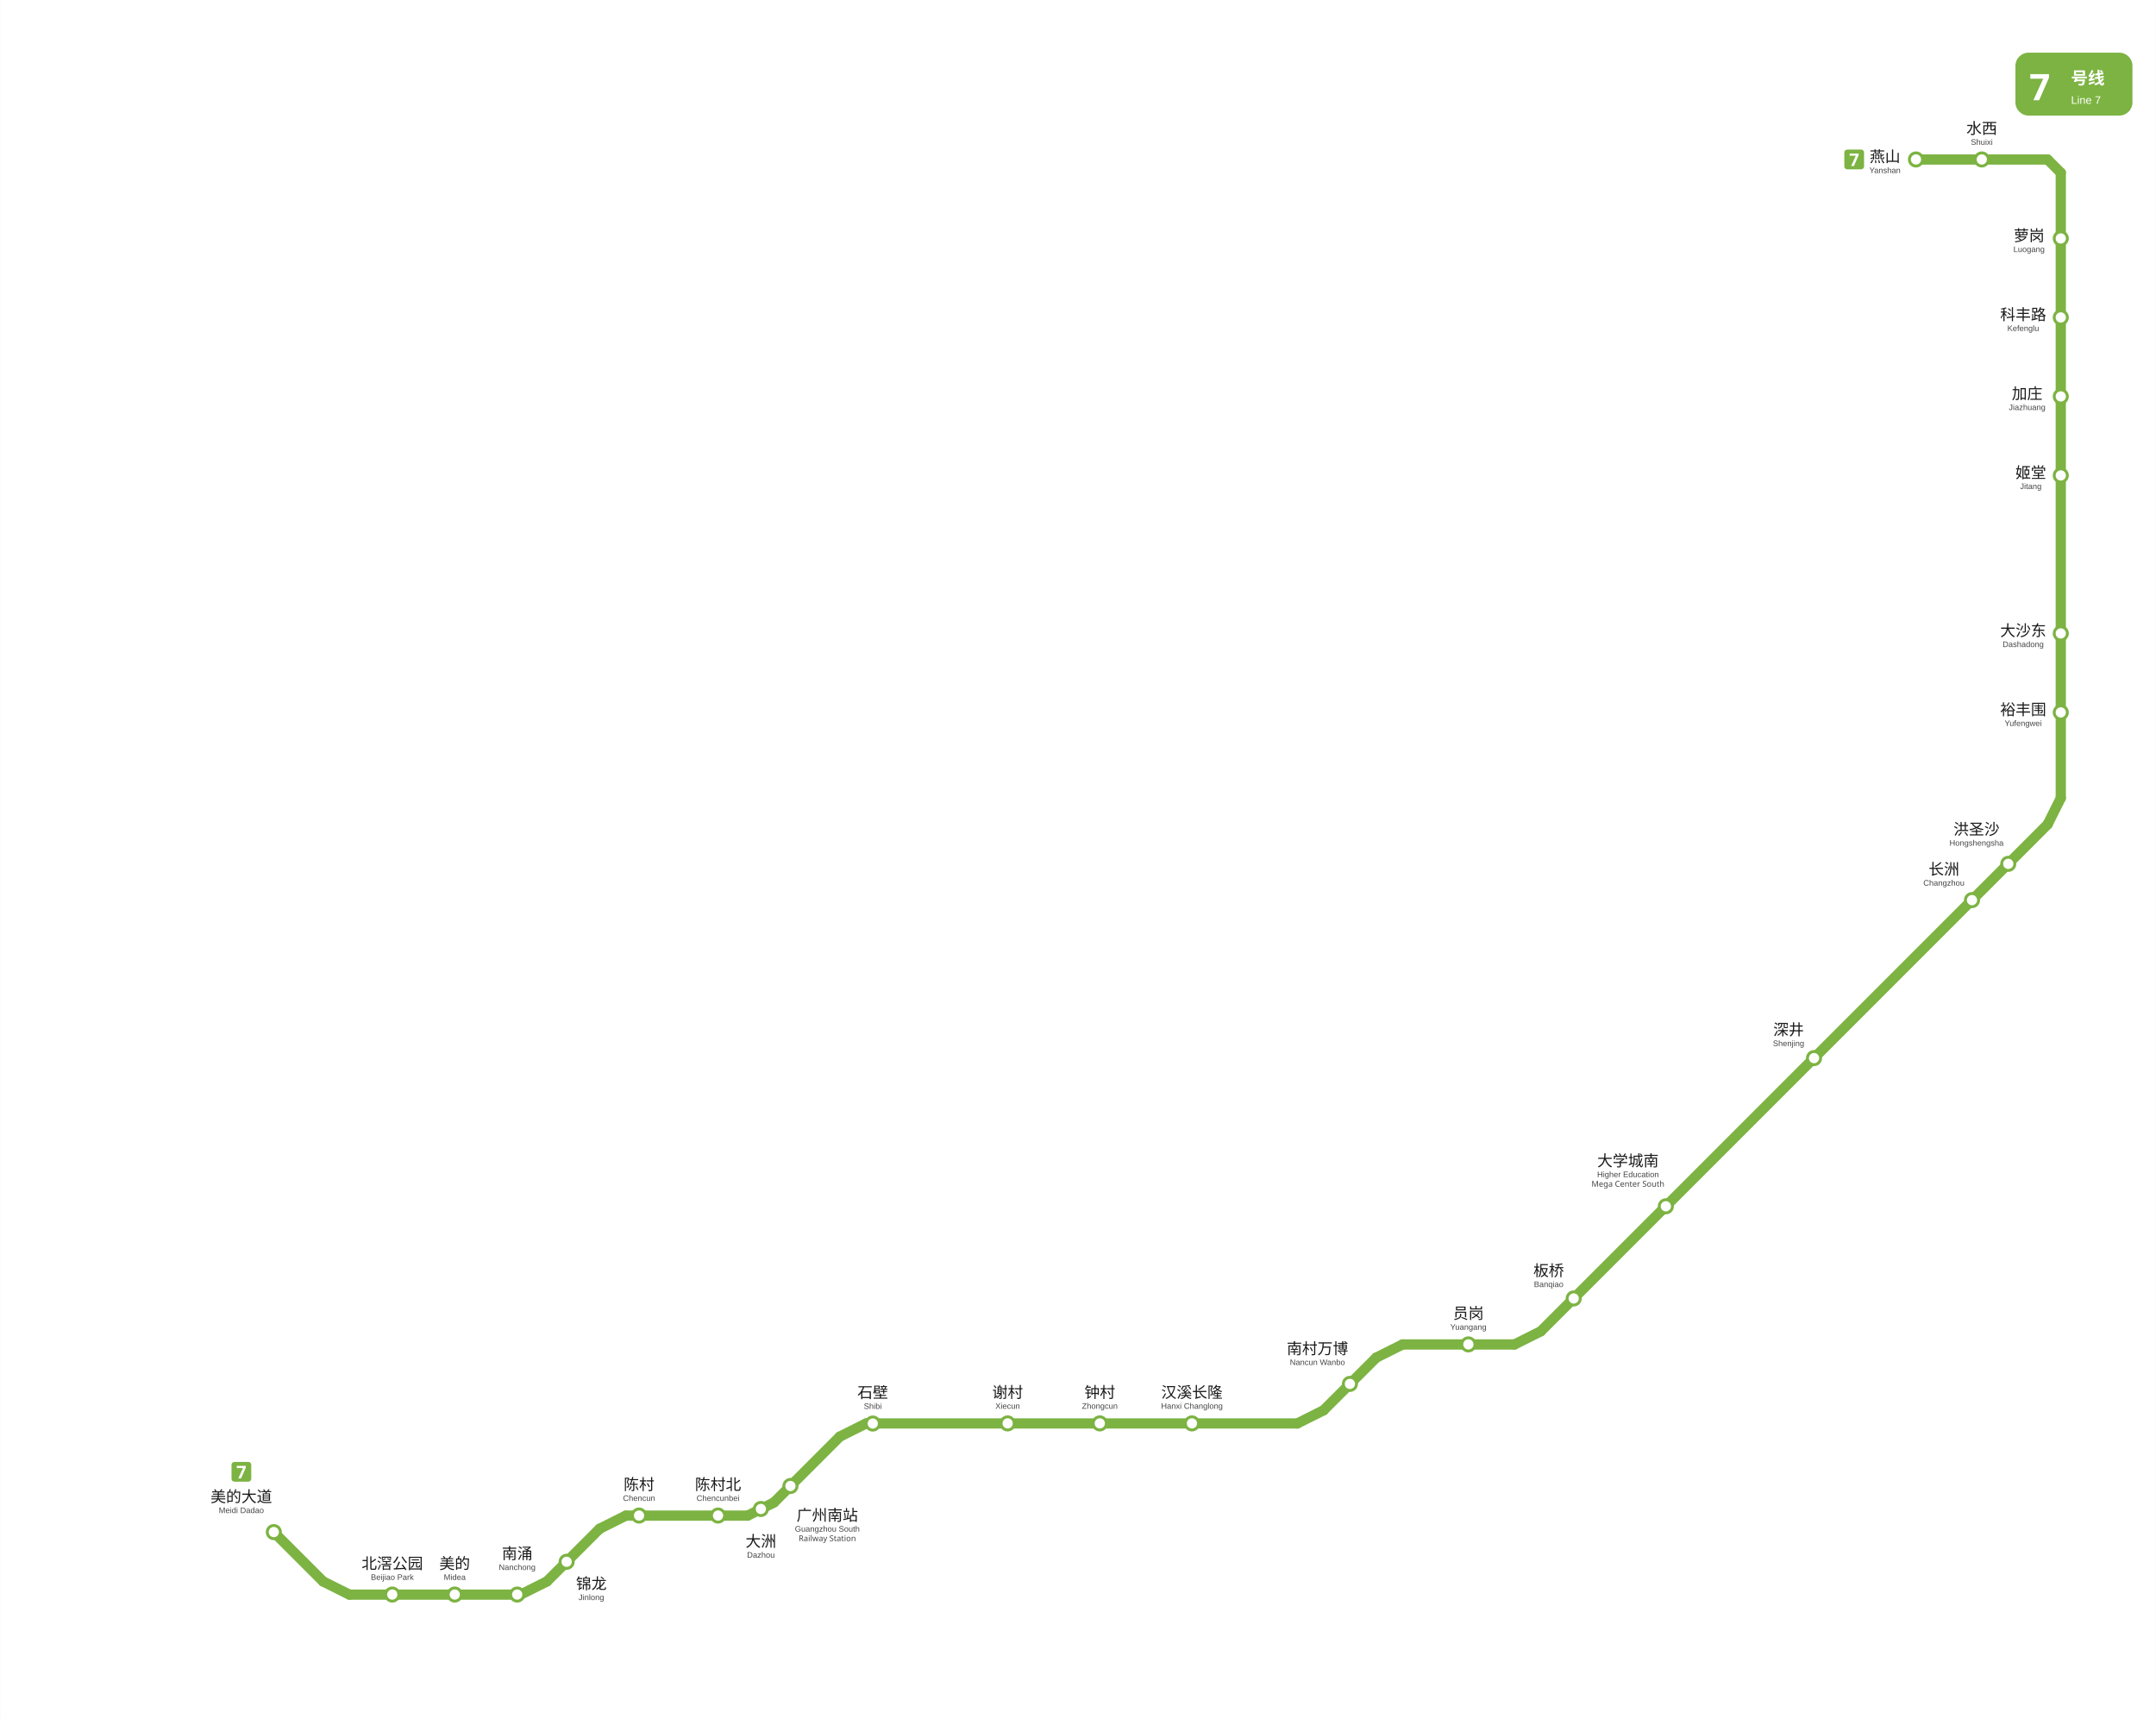
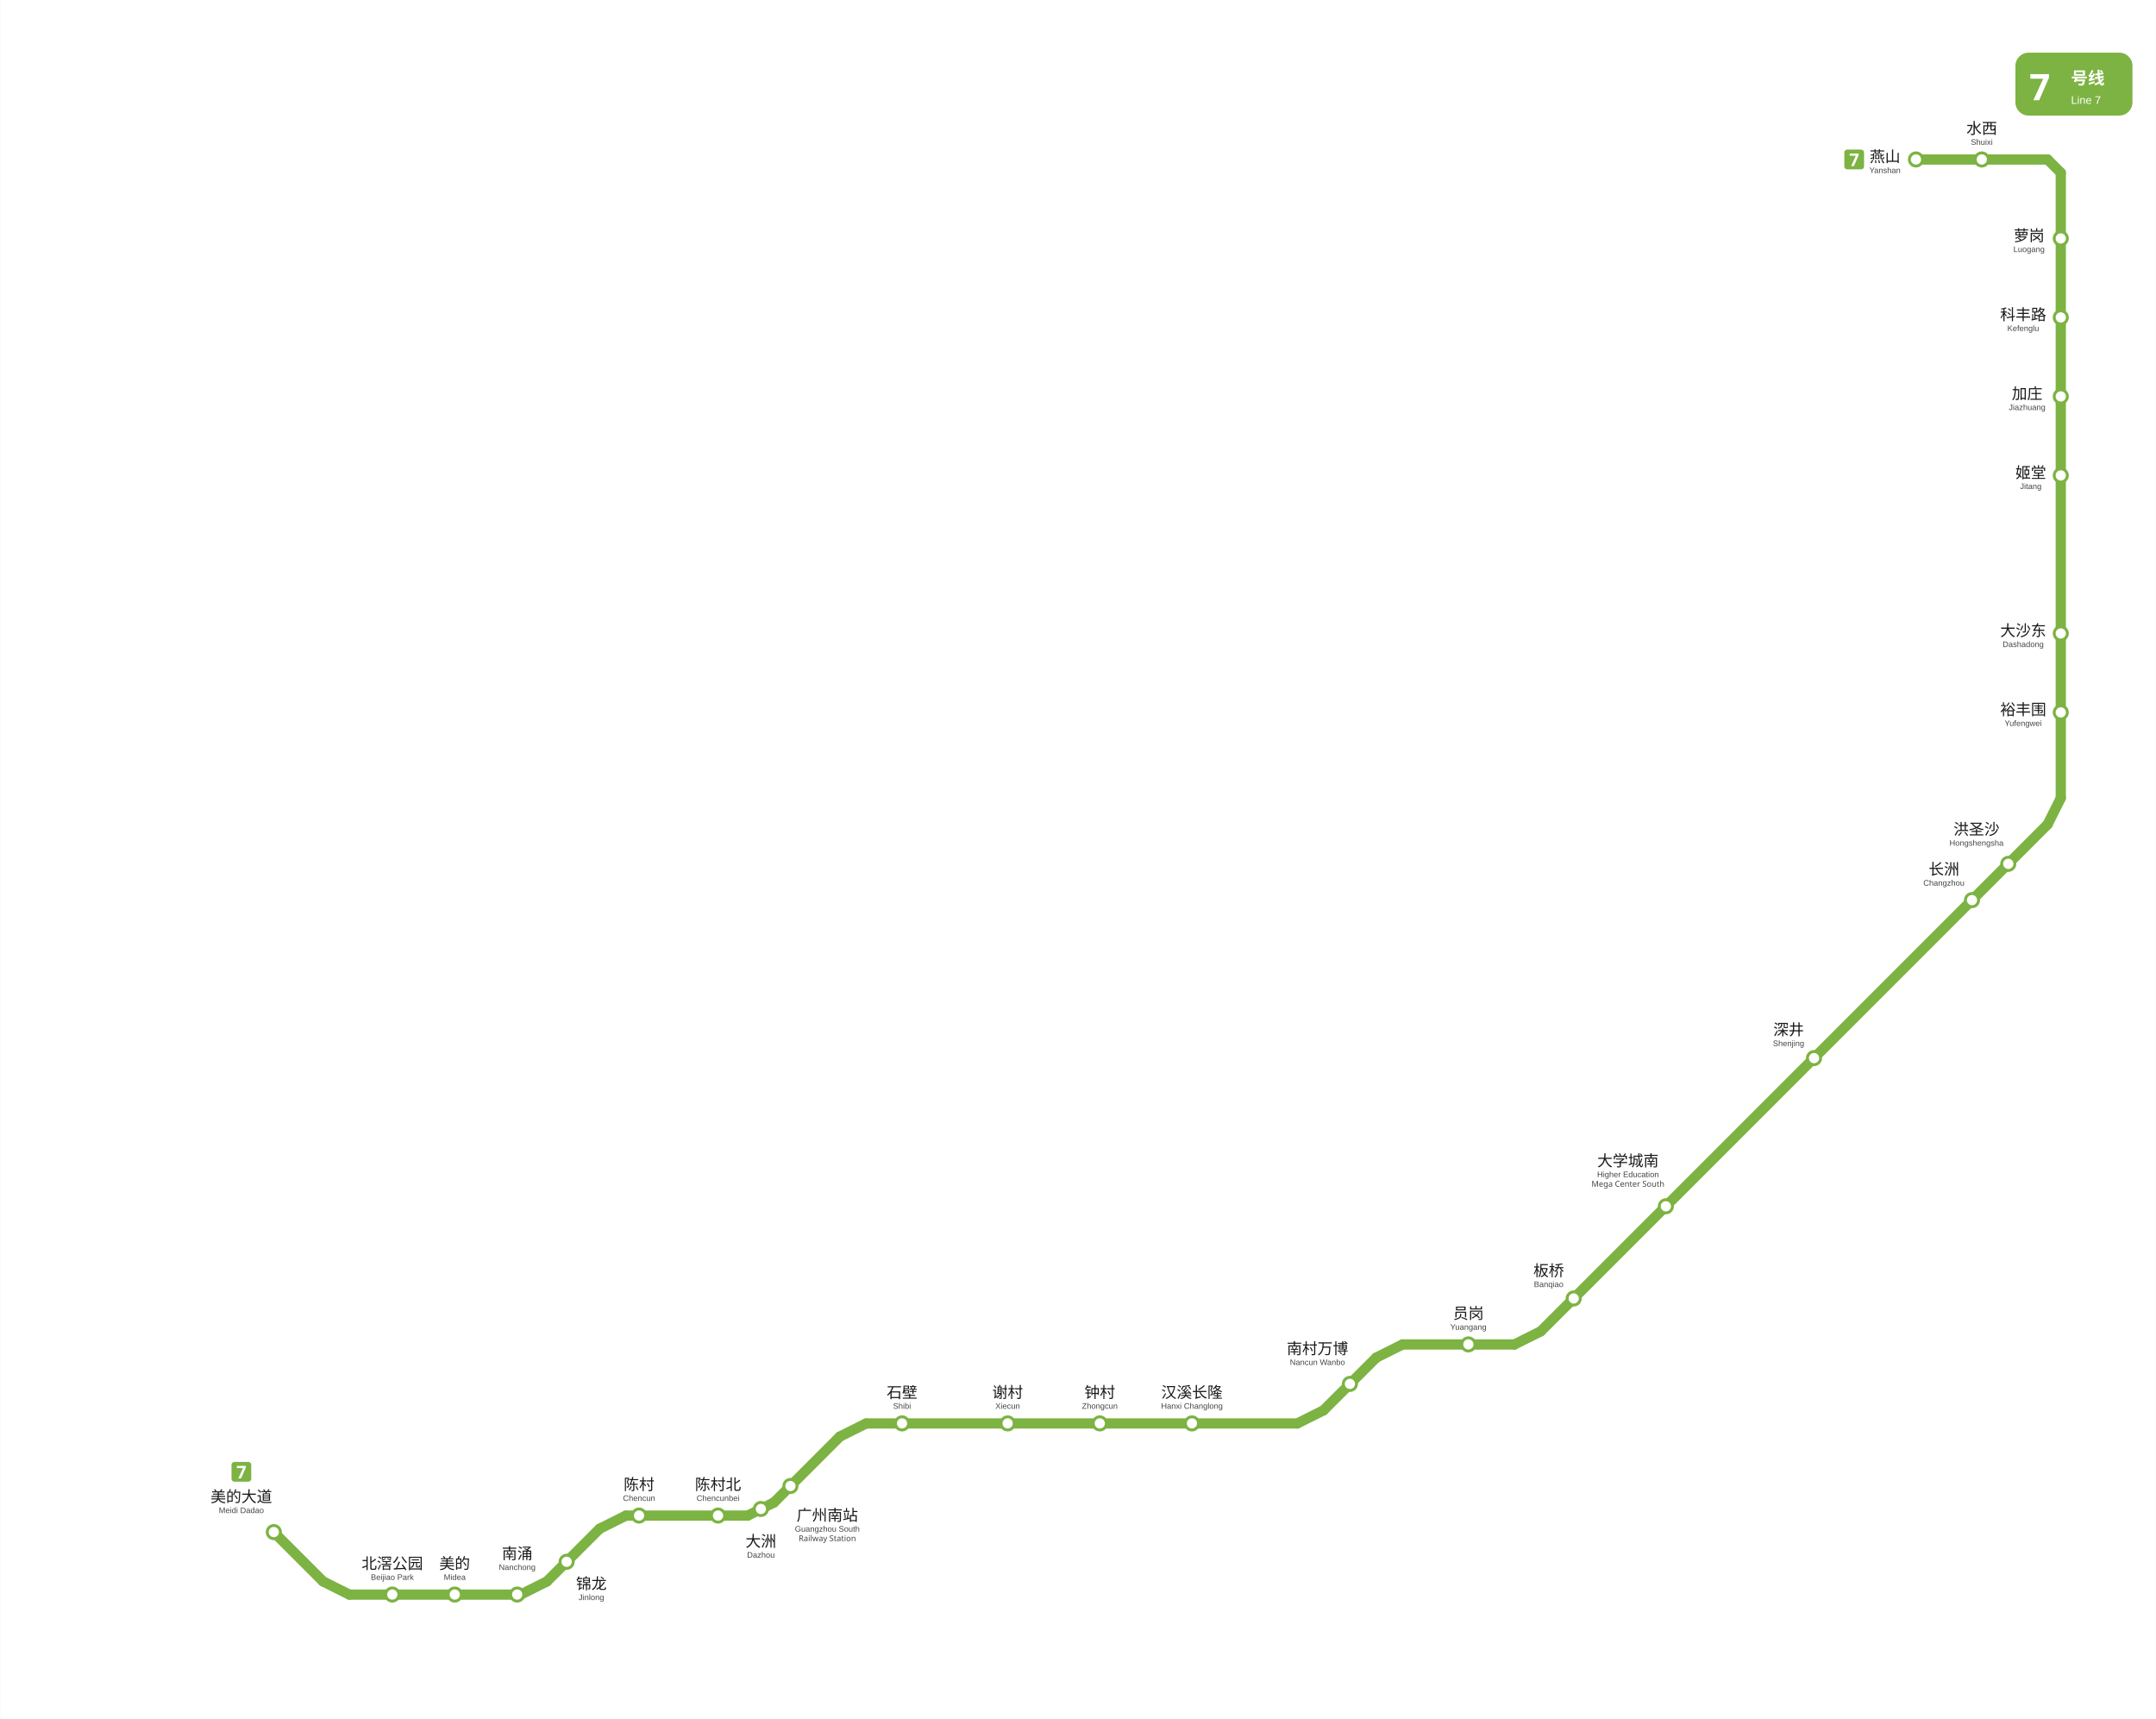
<svg xmlns="http://www.w3.org/2000/svg" viewBox="845.7 577.2 1473.8 1175.0" data-pins="加庄,北滘公园,南村万博,南涌,员岗,大学城南,大沙东,大洲,姬堂,广州南站,板桥,水西,汉溪长隆,洪圣沙,深井,燕山,石壁,科丰路,美的,美的大道,萝岗,裕丰围,谢村,钟村,锦龙,长洲,陈村,陈村北" width="1474" height="1175">
  <rect x="845.717" y="577.2" width="1473.783" height="1175.05" fill="#ffffff" />
  <g id="走廊">
    <line x1="2245.50" y1="686.25" x2="2155.50" y2="686.25" style="fill:none;stroke:#7CB342;stroke-width:7;stroke-linecap:round" />
    <line x1="2254.50" y1="1122.75" x2="2254.50" y2="695.25" style="fill:none;stroke:#7CB342;stroke-width:7;stroke-linecap:round" />
    <line x1="1899.00" y1="1487.25" x2="2245.50" y2="1140.75" style="fill:none;stroke:#7CB342;stroke-width:7;stroke-linecap:round" />
    <line x1="1437.75" y1="1550.25" x2="1732.50" y2="1550.25" style="fill:none;stroke:#7CB342;stroke-width:7;stroke-linecap:round" />
    <line x1="1374.75" y1="1604.25" x2="1419.75" y2="1559.25" style="fill:none;stroke:#7CB342;stroke-width:7;stroke-linecap:round" />
    <line x1="1032.75" y1="1624.50" x2="1066.50" y2="1658.25" style="fill:none;stroke:#7CB342;stroke-width:7;stroke-linecap:round" />
    <line x1="1273.50" y1="1613.25" x2="1356.75" y2="1613.25" style="fill:none;stroke:#7CB342;stroke-width:7;stroke-linecap:round" />
    <line x1="1750.50" y1="1541.25" x2="1786.50" y2="1505.25" style="fill:none;stroke:#7CB342;stroke-width:7;stroke-linecap:round" />
    <line x1="1804.50" y1="1496.25" x2="1881.00" y2="1496.25" style="fill:none;stroke:#7CB342;stroke-width:7;stroke-linecap:round" />
    <line x1="1219.50" y1="1658.25" x2="1255.50" y2="1622.25" style="fill:none;stroke:#7CB342;stroke-width:7;stroke-linecap:round" />
    <line x1="1084.50" y1="1667.25" x2="1201.50" y2="1667.25" style="fill:none;stroke:#7CB342;stroke-width:7;stroke-linecap:round" />
    <line x1="2254.50" y1="695.25" x2="2245.50" y2="686.25" style="fill:none;stroke:#7CB342;stroke-width:7;stroke-linecap:round" />
    <line x1="1437.75" y1="1550.25" x2="1419.75" y2="1559.25" style="fill:none;stroke:#7CB342;stroke-width:7;stroke-linecap:round" />
    <line x1="1732.50" y1="1550.25" x2="1750.50" y2="1541.25" style="fill:none;stroke:#7CB342;stroke-width:7;stroke-linecap:round" />
    <line x1="2254.50" y1="1122.75" x2="2245.50" y2="1140.75" style="fill:none;stroke:#7CB342;stroke-width:7;stroke-linecap:round" />
    <line x1="1084.50" y1="1667.25" x2="1066.50" y2="1658.25" style="fill:none;stroke:#7CB342;stroke-width:7;stroke-linecap:round" />
    <line x1="1356.75" y1="1613.25" x2="1374.75" y2="1604.25" style="fill:none;stroke:#7CB342;stroke-width:7;stroke-linecap:round" />
    <line x1="1804.50" y1="1496.25" x2="1786.50" y2="1505.25" style="fill:none;stroke:#7CB342;stroke-width:7;stroke-linecap:round" />
    <line x1="1881.00" y1="1496.25" x2="1899.00" y2="1487.25" style="fill:none;stroke:#7CB342;stroke-width:7;stroke-linecap:round" />
    <line x1="1273.50" y1="1613.25" x2="1255.50" y2="1622.25" style="fill:none;stroke:#7CB342;stroke-width:7;stroke-linecap:round" />
    <line x1="1201.50" y1="1667.25" x2="1219.50" y2="1658.25" style="fill:none;stroke:#7CB342;stroke-width:7;stroke-linecap:round" />
  </g>
  <g id="站圆">
    <circle cx="1032.8" cy="1624.5" r="4.5" data-nm="美的大道" style="fill:#FFFFFF;stroke:#7CB342;stroke-width:2" />
    <circle cx="1113.8" cy="1667.2" r="4.5" data-nm="北滘公园" style="fill:#FFFFFF;stroke:#7CB342;stroke-width:2" />
    <circle cx="1156.5" cy="1667.2" r="4.5" data-nm="美的" style="fill:#FFFFFF;stroke:#7CB342;stroke-width:2" />
    <circle cx="1199.2" cy="1667.2" r="4.5" data-nm="南涌" style="fill:#FFFFFF;stroke:#7CB342;stroke-width:2" />
    <circle cx="1233.0" cy="1644.8" r="4.5" data-nm="锦龙" style="fill:#FFFFFF;stroke:#7CB342;stroke-width:2" />
    <circle cx="1282.5" cy="1613.2" r="4.5" data-nm="陈村" style="fill:#FFFFFF;stroke:#7CB342;stroke-width:2" />
    <circle cx="1336.5" cy="1613.2" r="4.5" data-nm="陈村北" style="fill:#FFFFFF;stroke:#7CB342;stroke-width:2" />
    <circle cx="1365.8" cy="1608.7" r="4.5" data-nm="大洲" style="fill:#FFFFFF;stroke:#7CB342;stroke-width:2" />
    <circle cx="1386.0" cy="1593.0" r="4.5" data-nm="广州南站" style="fill:#FFFFFF;stroke:#7CB342;stroke-width:2" />
-     <circle cx="1442.3" cy="1550.3" r="4.5" data-nm="石壁" style="fill:#FFFFFF;stroke:#7CB342;stroke-width:2" />
+     <circle cx="1462.3" cy="1550.2" r="4.5" data-nm="石壁" style="fill:#FFFFFF;stroke:#7CB342;stroke-width:2" />
    <circle cx="1534.5" cy="1550.2" r="4.5" data-nm="谢村" style="fill:#FFFFFF;stroke:#7CB342;stroke-width:2" />
    <circle cx="1597.5" cy="1550.2" r="4.5" data-nm="钟村" style="fill:#FFFFFF;stroke:#7CB342;stroke-width:2" />
    <circle cx="1660.5" cy="1550.2" r="4.5" data-nm="汉溪长隆" style="fill:#FFFFFF;stroke:#7CB342;stroke-width:2" />
    <circle cx="1768.5" cy="1523.2" r="4.5" data-nm="南村万博" style="fill:#FFFFFF;stroke:#7CB342;stroke-width:2" />
    <circle cx="1849.5" cy="1496.2" r="4.5" data-nm="员岗" style="fill:#FFFFFF;stroke:#7CB342;stroke-width:2" />
    <circle cx="1921.5" cy="1464.8" r="4.5" data-nm="板桥" style="fill:#FFFFFF;stroke:#7CB342;stroke-width:2" />
    <circle cx="1984.5" cy="1401.8" r="4.5" data-nm="大学城南" style="fill:#FFFFFF;stroke:#7CB342;stroke-width:2" />
    <circle cx="2085.8" cy="1300.5" r="4.5" data-nm="深井" style="fill:#FFFFFF;stroke:#7CB342;stroke-width:2" />
    <circle cx="2193.8" cy="1192.5" r="4.5" data-nm="长洲" style="fill:#FFFFFF;stroke:#7CB342;stroke-width:2" />
    <circle cx="2218.6" cy="1167.7" r="4.5" data-nm="洪圣沙" style="fill:#FFFFFF;stroke:#7CB342;stroke-width:2" />
    <circle cx="2254.5" cy="1064.2" r="4.5" data-nm="裕丰围" style="fill:#FFFFFF;stroke:#7CB342;stroke-width:2" />
    <circle cx="2254.5" cy="1010.2" r="4.5" data-nm="大沙东" style="fill:#FFFFFF;stroke:#7CB342;stroke-width:2" />
    <circle cx="2254.5" cy="902.2" r="4.5" data-nm="姬堂" style="fill:#FFFFFF;stroke:#7CB342;stroke-width:2" />
    <circle cx="2254.5" cy="848.2" r="4.5" data-nm="加庄" style="fill:#FFFFFF;stroke:#7CB342;stroke-width:2" />
    <circle cx="2254.5" cy="794.2" r="4.5" data-nm="科丰路" style="fill:#FFFFFF;stroke:#7CB342;stroke-width:2" />
    <circle cx="2254.5" cy="740.2" r="4.5" data-nm="萝岗" style="fill:#FFFFFF;stroke:#7CB342;stroke-width:2" />
    <circle cx="2200.5" cy="686.2" r="4.5" data-nm="水西" style="fill:#FFFFFF;stroke:#7CB342;stroke-width:2" />
    <circle cx="2155.5" cy="686.2" r="4.5" data-nm="燕山" style="fill:#FFFFFF;stroke:#7CB342;stroke-width:2" />
  </g>
  <g id="线路徽标">
    <g data-badge="header" transform="translate(2223.5 613.2)" data-ink="#FFFFFF" data-box="2223.5,613.2,2303.5,656.2" data-chip="2223.5,613.2,2303.5,656.2">
      <rect x="0" y="0" width="80.0" height="43.0" rx="9.0" fill="#7CB342" />
      <text x="9.5" y="32.5" font-family="'Microsoft YaHei', sans-serif" font-size="25" font-weight="bold" fill="#FFFFFF">7</text>
      <text x="38.0" y="21.5" font-family="'Microsoft YaHei', sans-serif" font-size="11.5" font-weight="600" fill="#FFFFFF">号线</text>
      <text x="38.0" y="35.0" font-family="Arial, sans-serif" font-size="7.5" fill="#FFFFFF">Line 7</text>
    </g>
    <g data-badge="chip" transform="translate(1003.88 1576.55)" data-box="1003.9,1576.6,1017.4,1590.0">
      <path d="M11.54 13.49h-9.59c-1.07 0 -1.95 -0.88 -1.95 -1.95v-9.59c0 -1.07 0.88 -1.95 1.95 -1.95h9.59c1.07 0 1.95 0.88 1.95 1.95v9.59C13.49 12.61 12.61 13.49 11.54 13.49z" fill="#7CB342" />
      <path d="M4.64 11.24l3.22 -7.04h-4.22v-1.52h6.14v1.14l-3.24 7.43H4.64z" fill="#FFFFFF" />
    </g>
    <g data-badge="chip" transform="translate(2106.52 679.455)" data-box="2106.5,679.5,2120.0,692.9">
      <path d="M11.54 13.49h-9.59c-1.07 0 -1.95 -0.88 -1.95 -1.95v-9.59c0 -1.07 0.88 -1.95 1.95 -1.95h9.59c1.07 0 1.95 0.88 1.95 1.95v9.59C13.49 12.61 12.61 13.49 11.54 13.49z" fill="#7CB342" />
      <path d="M4.64 11.24l3.22 -7.04h-4.22v-1.52h6.14v1.14l-3.24 7.43H4.64z" fill="#FFFFFF" />
    </g>
  </g>
  <g id="站名标注" font-family="'Microsoft YaHei', 'PingFang SC', sans-serif">
    <text x="1010.6" y="1604.0" text-anchor="middle" font-size="10.5" font-weight="500" fill="#1a1a1a">美的大道</text>
    <text x="1010.6" y="1611.5" text-anchor="middle" font-size="5.5" font-family="Arial, sans-serif" fill="#444444">Meidi Dadao</text>
    <text x="1113.8" y="1649.7" text-anchor="middle" font-size="10.5" font-weight="500" fill="#1a1a1a">北滘公园</text>
    <text x="1113.8" y="1657.2" text-anchor="middle" font-size="5.5" font-family="Arial, sans-serif" fill="#444444">Beijiao Park</text>
    <text x="1156.5" y="1649.7" text-anchor="middle" font-size="10.5" font-weight="500" fill="#1a1a1a">美的</text>
    <text x="1156.5" y="1657.2" text-anchor="middle" font-size="5.5" font-family="Arial, sans-serif" fill="#444444">Midea</text>
    <text x="1282.5" y="1595.7" text-anchor="middle" font-size="10.5" font-weight="500" fill="#1a1a1a">陈村</text>
    <text x="1282.5" y="1603.2" text-anchor="middle" font-size="5.5" font-family="Arial, sans-serif" fill="#444444">Chencun</text>
    <text x="1336.5" y="1595.7" text-anchor="middle" font-size="10.5" font-weight="500" fill="#1a1a1a">陈村北</text>
    <text x="1336.5" y="1603.2" text-anchor="middle" font-size="5.5" font-family="Arial, sans-serif" fill="#444444">Chencunbei</text>
+     <text x="1462.3" y="1532.8" text-anchor="middle" font-size="10.5" font-weight="500" fill="#1a1a1a">石壁</text>
+     <text x="1462.3" y="1540.2" text-anchor="middle" font-size="5.5" font-family="Arial, sans-serif" fill="#444444">Shibi</text>
    <text x="1534.5" y="1532.7" text-anchor="middle" font-size="10.5" font-weight="500" fill="#1a1a1a">谢村</text>
    <text x="1534.5" y="1540.2" text-anchor="middle" font-size="5.5" font-family="Arial, sans-serif" fill="#444444">Xiecun</text>
    <text x="1597.5" y="1532.7" text-anchor="middle" font-size="10.5" font-weight="500" fill="#1a1a1a">钟村</text>
    <text x="1597.5" y="1540.2" text-anchor="middle" font-size="5.5" font-family="Arial, sans-serif" fill="#444444">Zhongcun</text>
    <text x="1660.5" y="1532.7" text-anchor="middle" font-size="10.5" font-weight="500" fill="#1a1a1a">汉溪长隆</text>
    <text x="1660.5" y="1540.2" text-anchor="middle" font-size="5.5" font-family="Arial, sans-serif" fill="#444444">Hanxi Changlong</text>
    <text x="1746.3" y="1502.8" text-anchor="middle" font-size="10.5" font-weight="500" fill="#1a1a1a">南村万博</text>
    <text x="1746.3" y="1510.3" text-anchor="middle" font-size="5.5" font-family="Arial, sans-serif" fill="#444444">Nancun Wanbo</text>
    <text x="1849.5" y="1478.7" text-anchor="middle" font-size="10.5" font-weight="500" fill="#1a1a1a">员岗</text>
    <text x="1849.5" y="1486.2" text-anchor="middle" font-size="5.5" font-family="Arial, sans-serif" fill="#444444">Yuangang</text>
    <text x="1904.4" y="1449.5" text-anchor="middle" font-size="10.5" font-weight="500" fill="#1a1a1a">板桥</text>
    <text x="1904.4" y="1457.0" text-anchor="middle" font-size="5.5" font-family="Arial, sans-serif" fill="#444444">Banqiao</text>
    <text x="1958.6" y="1374.4" text-anchor="middle" font-size="10.5" font-weight="500" fill="#1a1a1a">大学城南</text>
    <text x="1958.6" y="1381.9" text-anchor="middle" font-size="5.5" font-family="Arial, sans-serif" fill="#444444">Higher Education</text>
    <text x="1958.6" y="1388.4" text-anchor="middle" font-size="5.5" fill="#444444">Mega Center South</text>
    <text x="2068.4" y="1284.8" text-anchor="middle" font-size="10.5" font-weight="500" fill="#1a1a1a">深井</text>
    <text x="2068.4" y="1292.3" text-anchor="middle" font-size="5.5" font-family="Arial, sans-serif" fill="#444444">Shenjing</text>
    <text x="2174.6" y="1175.1" text-anchor="middle" font-size="10.5" font-weight="500" fill="#1a1a1a">长洲</text>
    <text x="2174.6" y="1182.6" text-anchor="middle" font-size="5.5" font-family="Arial, sans-serif" fill="#444444">Changzhou</text>
    <text x="2196.9" y="1147.8" text-anchor="middle" font-size="10.5" font-weight="500" fill="#1a1a1a">洪圣沙</text>
    <text x="2196.9" y="1155.3" text-anchor="middle" font-size="5.5" font-family="Arial, sans-serif" fill="#444444">Hongshengsha</text>
    <text x="2228.8" y="1066.0" text-anchor="middle" font-size="10.5" font-weight="500" fill="#1a1a1a">裕丰围</text>
    <text x="2228.8" y="1073.5" text-anchor="middle" font-size="5.5" font-family="Arial, sans-serif" fill="#444444">Yufengwei</text>
    <text x="2228.8" y="1012.0" text-anchor="middle" font-size="10.5" font-weight="500" fill="#1a1a1a">大沙东</text>
    <text x="2228.8" y="1019.5" text-anchor="middle" font-size="5.5" font-family="Arial, sans-serif" fill="#444444">Dashadong</text>
    <text x="2234.0" y="904.0" text-anchor="middle" font-size="10.5" font-weight="500" fill="#1a1a1a">姬堂</text>
    <text x="2234.0" y="911.5" text-anchor="middle" font-size="5.5" font-family="Arial, sans-serif" fill="#444444">Jitang</text>
    <text x="2231.5" y="850.0" text-anchor="middle" font-size="10.5" font-weight="500" fill="#1a1a1a">加庄</text>
    <text x="2231.5" y="857.5" text-anchor="middle" font-size="5.5" font-family="Arial, sans-serif" fill="#444444">Jiazhuang</text>
    <text x="2228.8" y="796.0" text-anchor="middle" font-size="10.5" font-weight="500" fill="#1a1a1a">科丰路</text>
    <text x="2228.8" y="803.5" text-anchor="middle" font-size="5.5" font-family="Arial, sans-serif" fill="#444444">Kefenglu</text>
    <text x="2232.8" y="742.0" text-anchor="middle" font-size="10.5" font-weight="500" fill="#1a1a1a">萝岗</text>
    <text x="2232.8" y="749.5" text-anchor="middle" font-size="5.5" font-family="Arial, sans-serif" fill="#444444">Luogang</text>
    <text x="2200.5" y="668.7" text-anchor="middle" font-size="10.5" font-weight="500" fill="#1a1a1a">水西</text>
    <text x="2200.5" y="676.2" text-anchor="middle" font-size="5.5" font-family="Arial, sans-serif" fill="#444444">Shuixi</text>
    <text x="2134.3" y="688.0" text-anchor="middle" font-size="10.5" font-weight="500" fill="#1a1a1a">燕山</text>
    <text x="2134.3" y="695.5" text-anchor="middle" font-size="5.5" font-family="Arial, sans-serif" fill="#444444">Yanshan</text>
    <text x="1199.2" y="1642.9" text-anchor="middle" font-size="10.5" font-weight="500" fill="#1a1a1a">南涌</text>
    <text x="1199.2" y="1650.4" text-anchor="middle" font-size="5.5" font-family="Arial, sans-serif" fill="#444444">Nanchong</text>
    <text x="1249.9" y="1663.5" text-anchor="middle" font-size="10.5" font-weight="500" fill="#1a1a1a">锦龙</text>
    <text x="1249.9" y="1671.0" text-anchor="middle" font-size="5.5" font-family="Arial, sans-serif" fill="#444444">Jinlong</text>
    <text x="1365.8" y="1634.5" text-anchor="middle" font-size="10.5" font-weight="500" fill="#1a1a1a">大洲</text>
    <text x="1365.8" y="1642.0" text-anchor="middle" font-size="5.5" font-family="Arial, sans-serif" fill="#444444">Dazhou</text>
    <text x="1411.2" y="1616.7" text-anchor="middle" font-size="10.5" font-weight="500" fill="#1a1a1a">广州南站</text>
    <text x="1411.2" y="1624.2" text-anchor="middle" font-size="5.5" font-family="Arial, sans-serif" fill="#444444">Guangzhou South</text>
    <text x="1411.2" y="1630.7" text-anchor="middle" font-size="5.5" fill="#444444">Railway Station</text>
-     <text x="1442.3" y="1532.8" text-anchor="middle" font-size="10.5" font-weight="500" fill="#1a1a1a">石壁</text>
-     <text x="1442.3" y="1540.3" text-anchor="middle" font-size="5.5" font-family="Arial, sans-serif" fill="#444444">Shibi</text>
  </g>
</svg>
